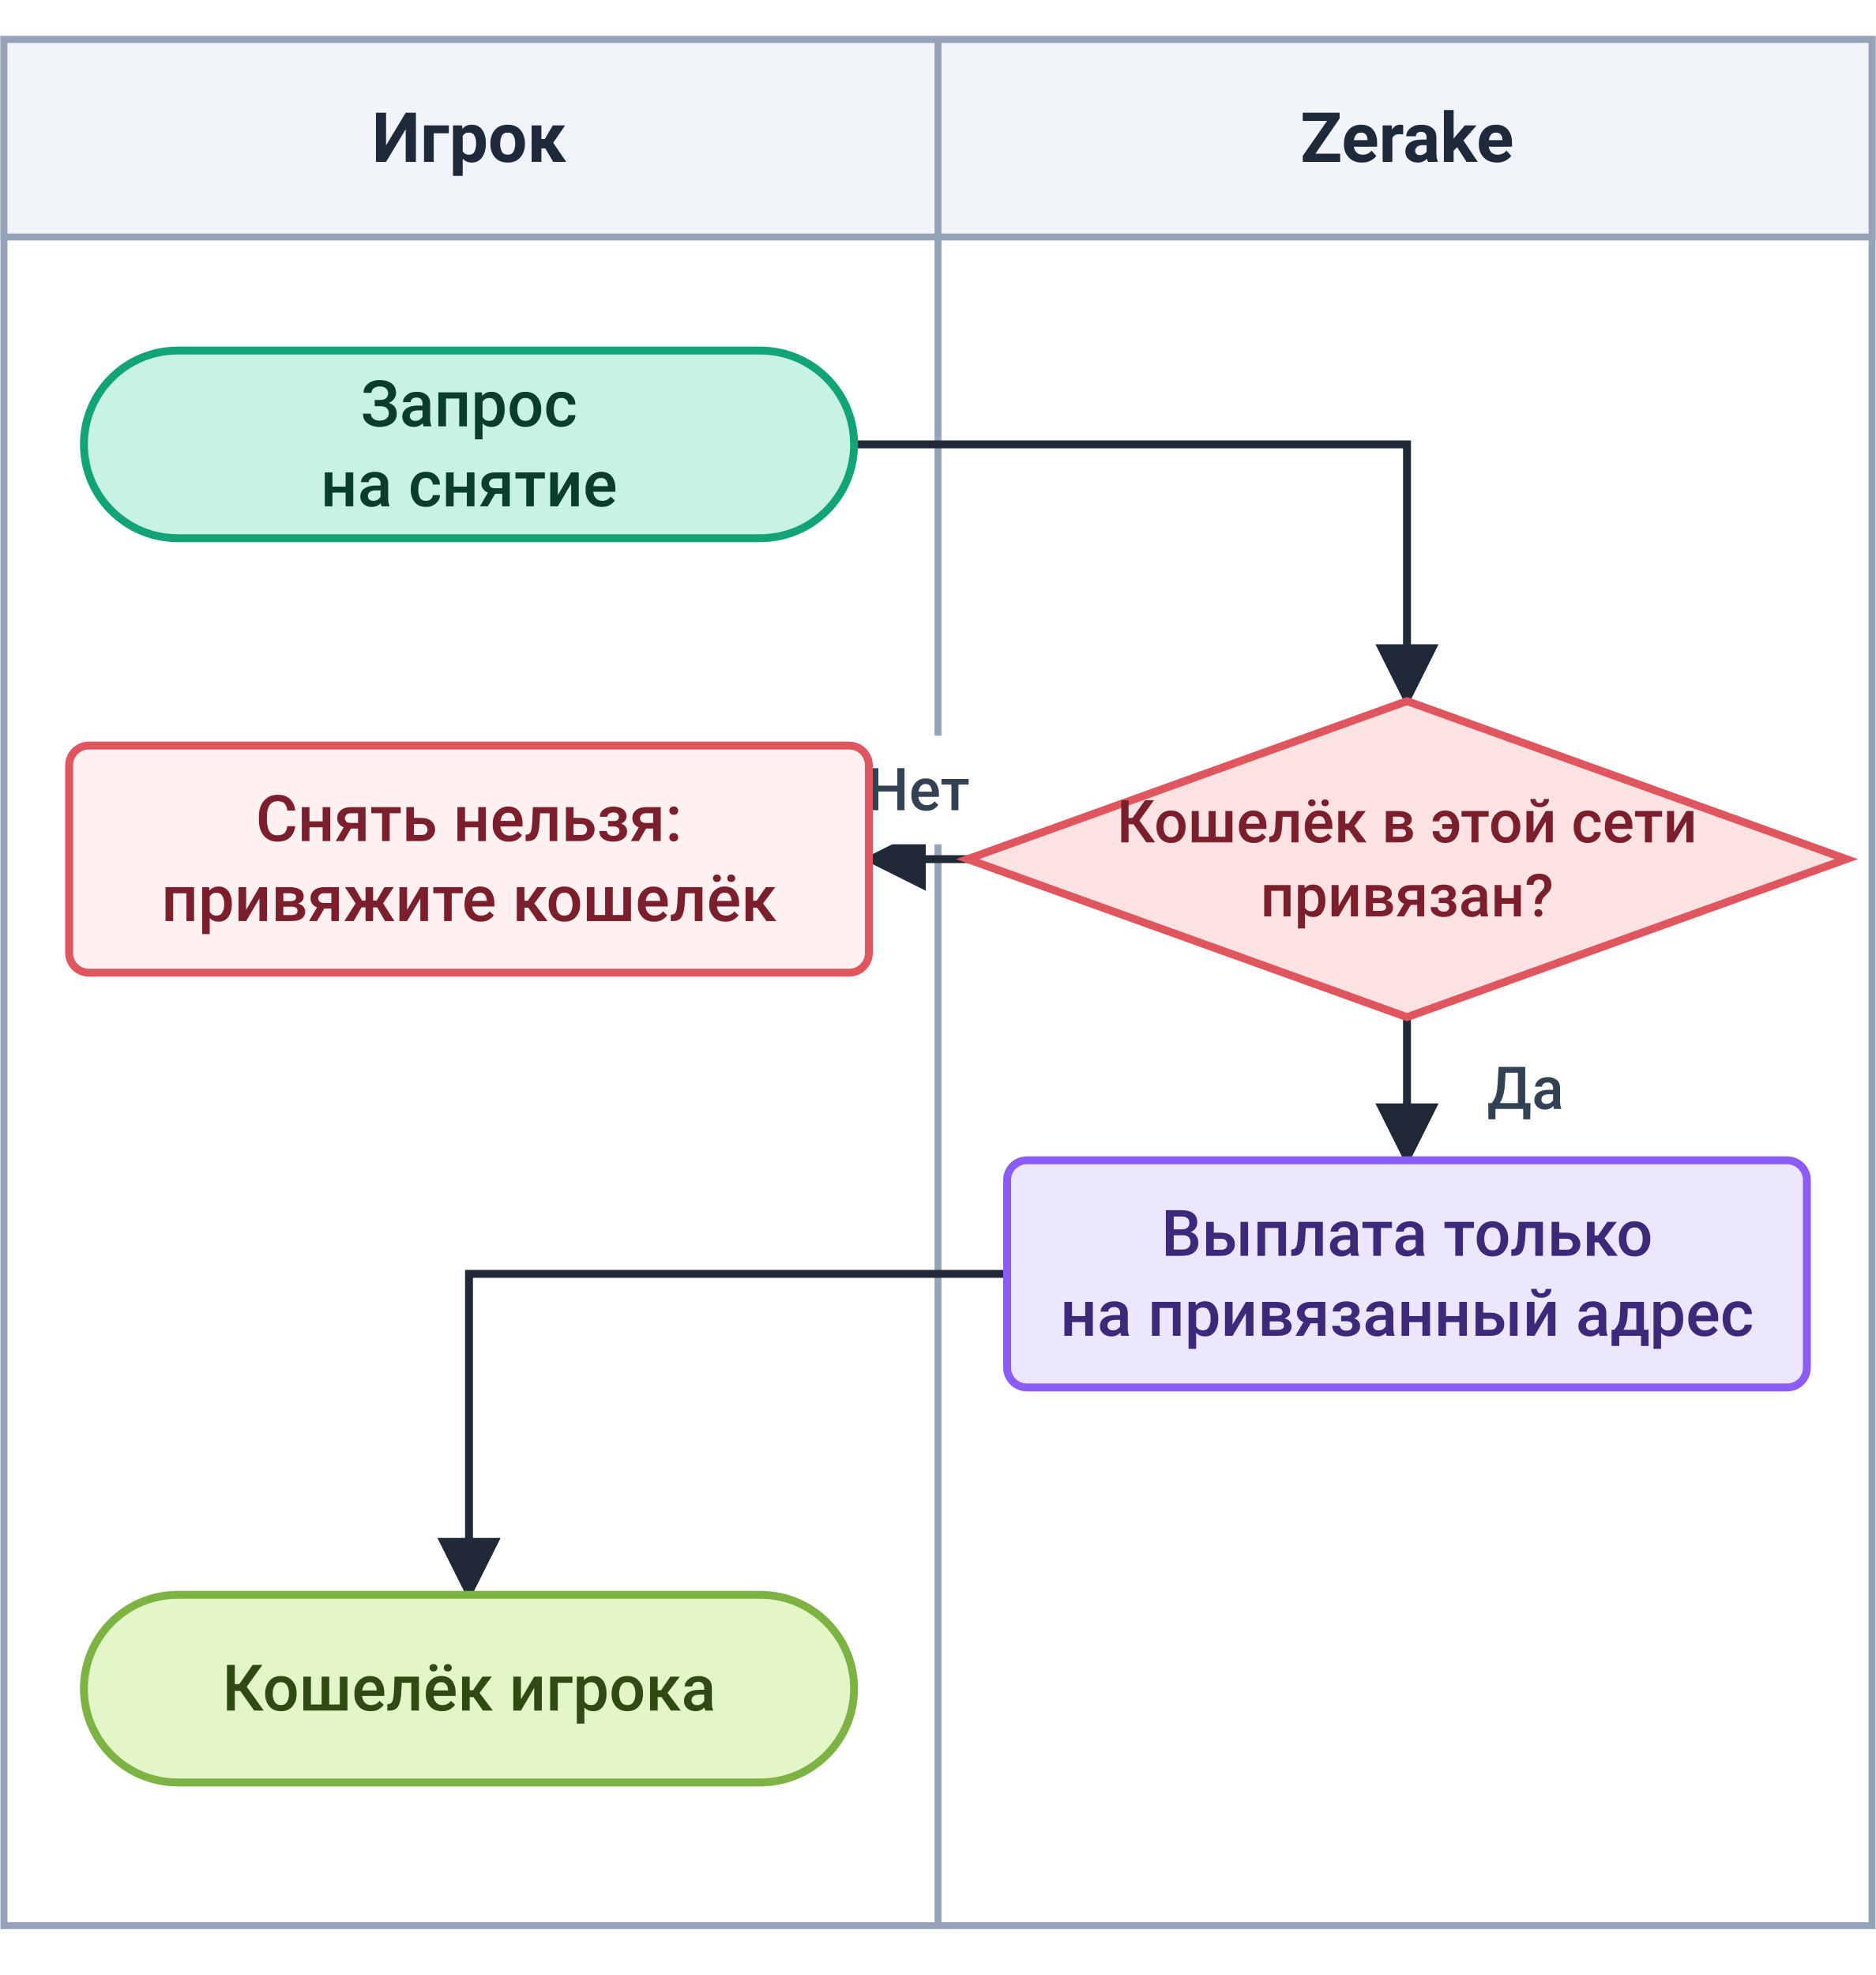
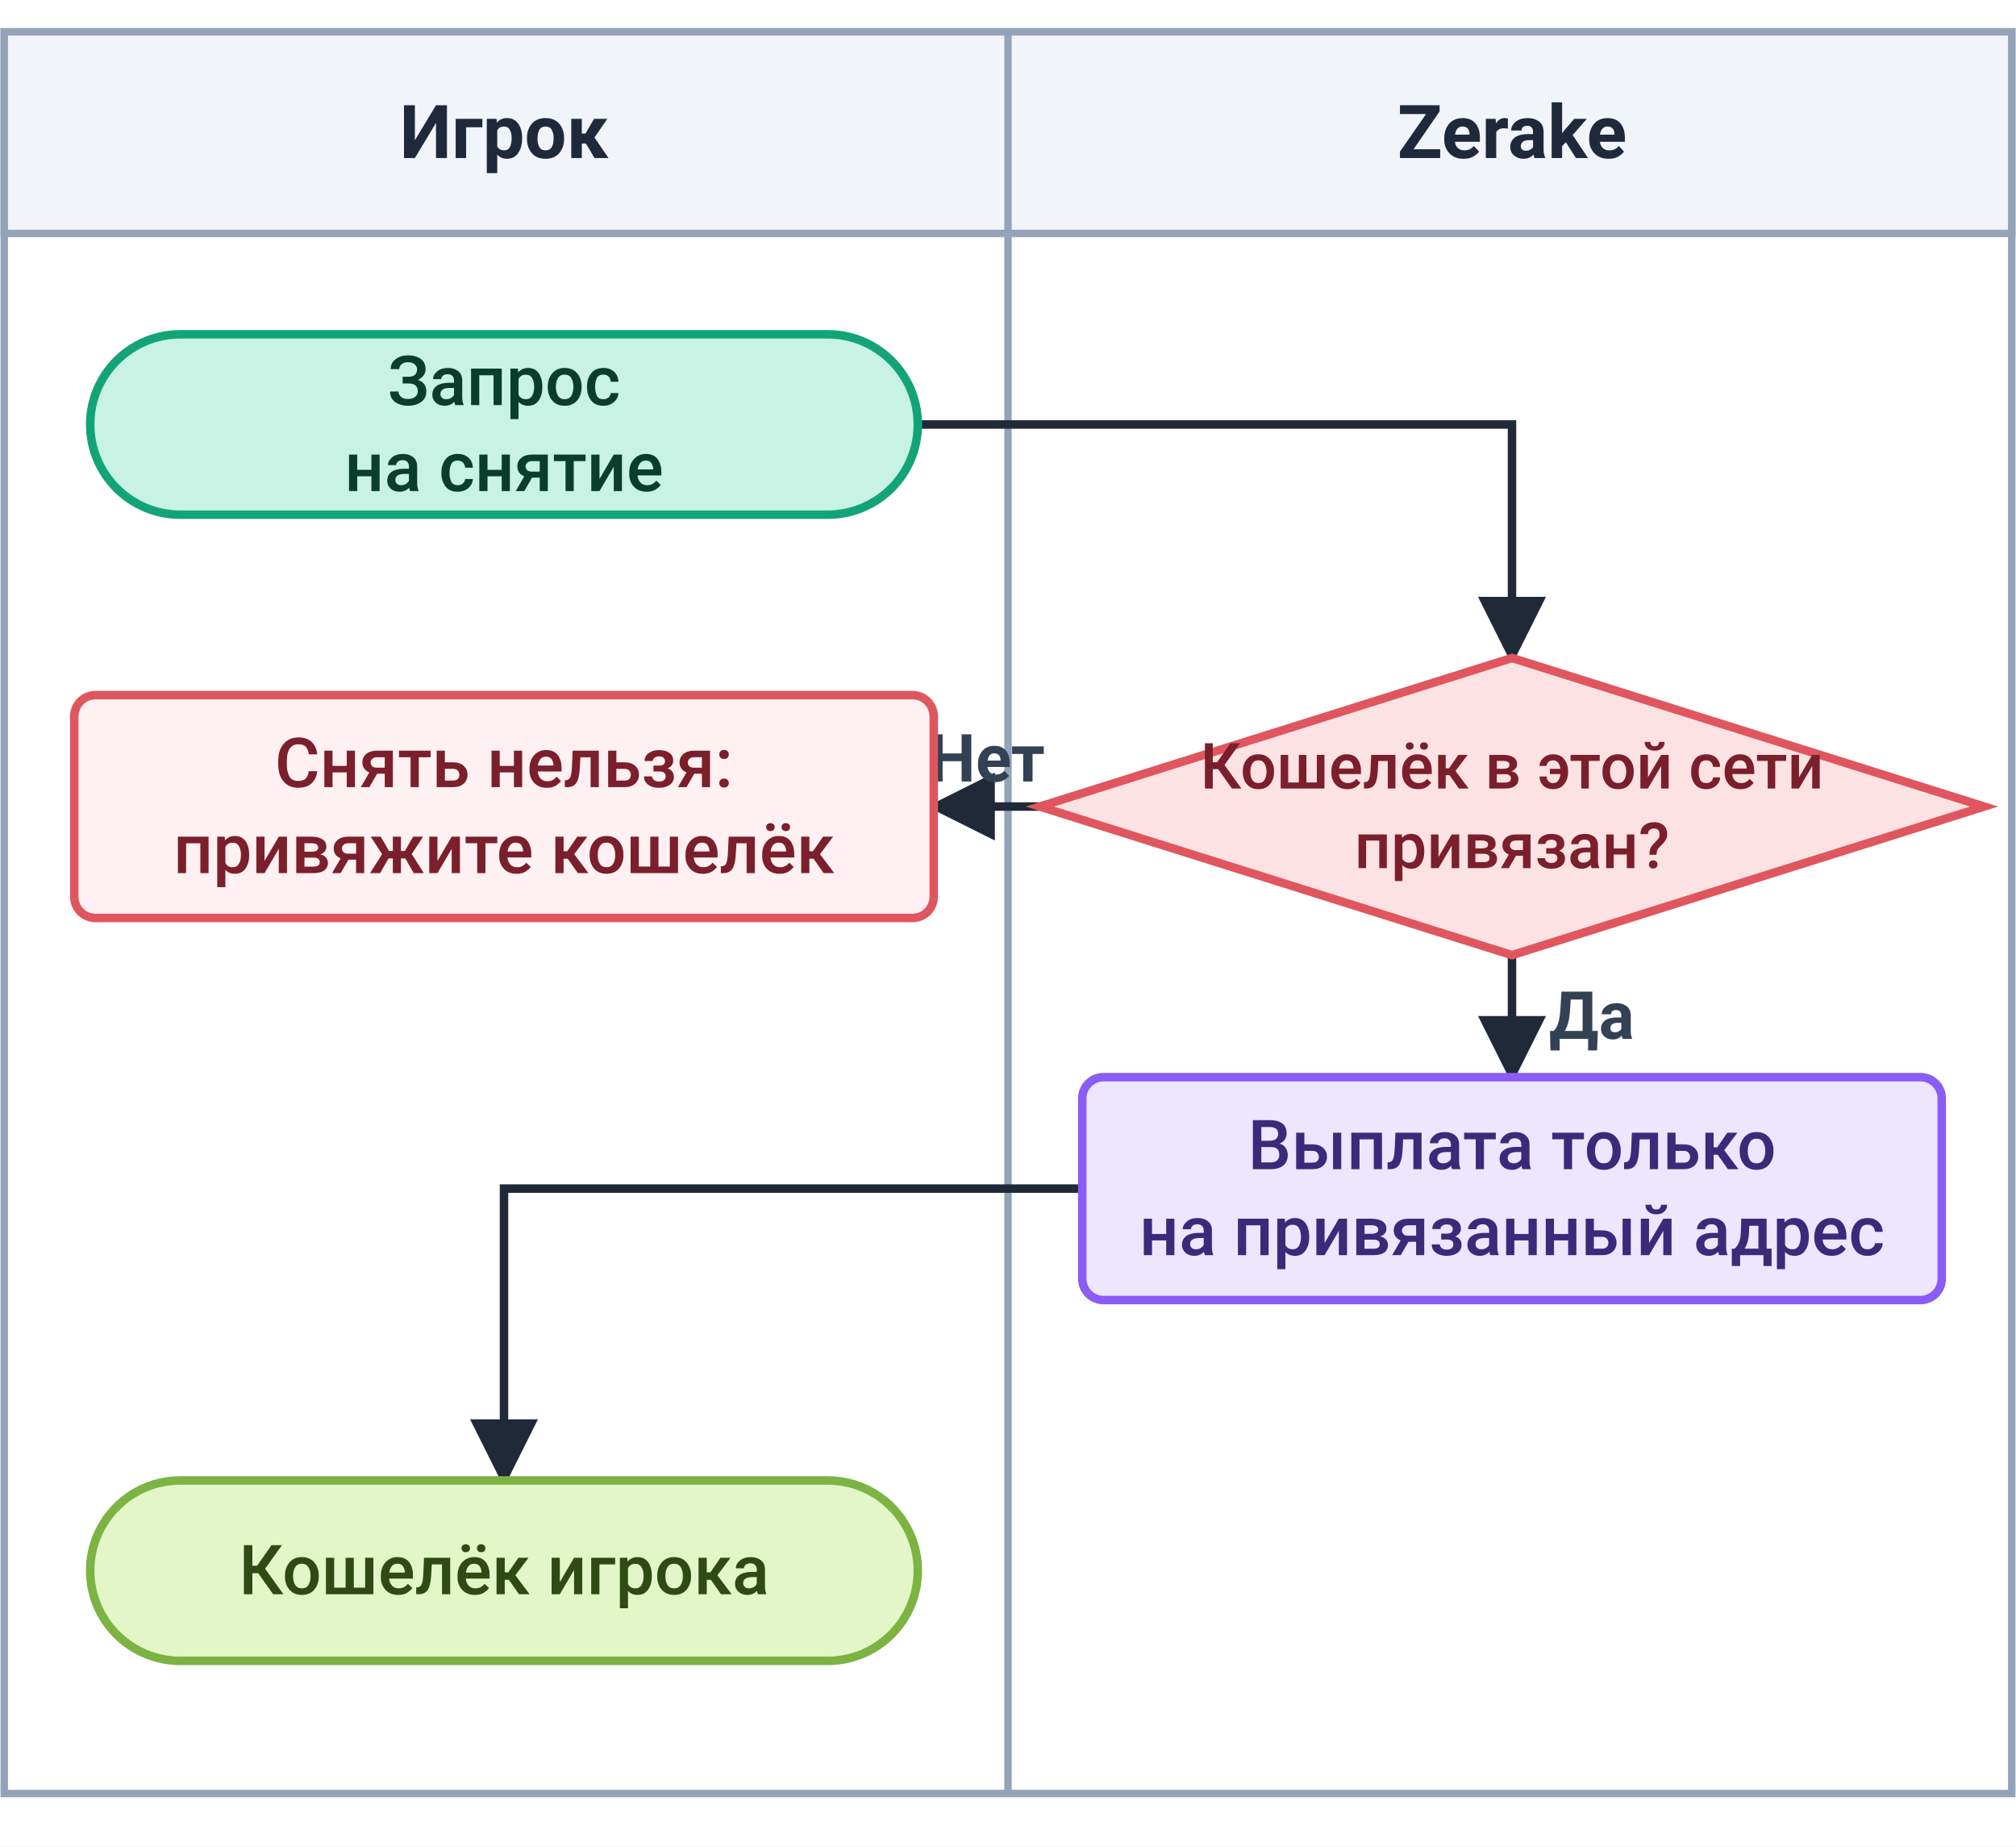
- <svg xmlns="http://www.w3.org/2000/svg" viewBox="0 0 380 400" width="380" height="400" font-family="Segoe UI, -apple-system, Roboto, Helvetica, Arial, sans-serif">
+ <svg xmlns="http://www.w3.org/2000/svg" viewBox="0 0 380 348" width="380" height="348" font-family="Segoe UI, -apple-system, Roboto, Helvetica, Arial, sans-serif">
  <defs>
    <marker id="arr" viewBox="0 0 10 10" refX="9" refY="5" markerWidth="8" markerHeight="8" orient="auto-start-reverse">
      <path d="M0,0 L10,5 L0,10 z" fill="#1f2937" />
    </marker>
  </defs>
-   <rect width="380" height="400" fill="#ffffff" />
-   <rect x="0.8" y="8" width="378.4" height="382" fill="#ffffff" stroke="#94a3b8" stroke-width="1.4" />
-   <rect x="0.8" y="8" width="378.4" height="40" fill="#f1f4f9" stroke="#94a3b8" stroke-width="1.4" />
-   <text x="95.0" y="28.0" text-anchor="middle" dominant-baseline="central" font-size="14" font-weight="600" fill="#1e293b">Игрок</text>
-   <line x1="190" y1="8" x2="190" y2="390" stroke="#94a3b8" stroke-width="1.4" />
-   <text x="285.0" y="28.0" text-anchor="middle" dominant-baseline="central" font-size="14" font-weight="600" fill="#1e293b">Zerake</text>
-   <path d="M173.0,90.0 L285.0,90.0 L285.0,142.0" fill="none" stroke="#1f2937" stroke-width="1.6" marker-end="url(#arr)" />
-   <path d="M196.0,174.0 L176.0,174.0" fill="none" stroke="#1f2937" stroke-width="1.6" marker-end="url(#arr)" />
-   <rect x="165.5" y="149.0" width="41" height="22" rx="4" fill="#ffffff" />
-   <text x="186.0" y="160.0" text-anchor="middle" dominant-baseline="central" font-size="12" font-weight="500" fill="#334155">Нет</text>
-   <path d="M285.0,206.0 L285.0,235.0" fill="none" stroke="#1f2937" stroke-width="1.6" marker-end="url(#arr)" />
-   <rect x="293.0" y="209.5" width="32" height="22" rx="4" fill="#ffffff" />
-   <text x="309.0" y="220.5" text-anchor="middle" dominant-baseline="central" font-size="12" font-weight="500" fill="#334155">Да</text>
-   <path d="M204.0,258.0 L95.0,258.0 L95.0,323.0" fill="none" stroke="#1f2937" stroke-width="1.6" marker-end="url(#arr)" />
-   <rect x="17.0" y="71.0" width="156" height="38" rx="19.0" fill="#c7f2e4" stroke="#12a477" stroke-width="1.6" />
-   <text x="95.0" y="81.9" text-anchor="middle" dominant-baseline="central" font-size="13" font-weight="500" fill="#0b3d2c">Запрос</text>
-   <text x="95.0" y="98.1" text-anchor="middle" dominant-baseline="central" font-size="13" font-weight="500" fill="#0b3d2c">на снятие</text>
-   <polygon points="285.0,142.0 374.0,174.0 285.0,206.0 196.0,174.0" fill="#fde2e4" stroke="#e0565f" stroke-width="1.6" />
-   <text x="285.0" y="166.5" text-anchor="middle" dominant-baseline="central" font-size="12" font-weight="500" fill="#7a1f2b">Кошелёк в этой сети</text>
-   <text x="285.0" y="181.5" text-anchor="middle" dominant-baseline="central" font-size="12" font-weight="500" fill="#7a1f2b">привязан?</text>
-   <rect x="14.0" y="151.0" width="162" height="46" rx="4" fill="#fff1f2" stroke="#e0565f" stroke-width="1.6" />
-   <text x="95.0" y="165.9" text-anchor="middle" dominant-baseline="central" font-size="13" font-weight="500" fill="#7a1f2b">Снять нельзя:</text>
-   <text x="95.0" y="182.1" text-anchor="middle" dominant-baseline="central" font-size="13" font-weight="500" fill="#7a1f2b">привяжите кошелёк</text>
-   <rect x="204.0" y="235.0" width="162" height="46" rx="4" fill="#ece6ff" stroke="#8b5cf6" stroke-width="1.6" />
-   <text x="285.0" y="249.9" text-anchor="middle" dominant-baseline="central" font-size="13" font-weight="500" fill="#3b2a7a">Выплата только</text>
-   <text x="285.0" y="266.1" text-anchor="middle" dominant-baseline="central" font-size="13" font-weight="500" fill="#3b2a7a">на привязанный адрес</text>
-   <rect x="17.0" y="323.0" width="156" height="38" rx="19.0" fill="#e3f6c8" stroke="#7cb342" stroke-width="1.6" />
-   <text x="95.0" y="342.0" text-anchor="middle" dominant-baseline="central" font-size="13" font-weight="500" fill="#2f4a12">Кошелёк игрока</text>
+   <rect width="380" height="348" fill="#ffffff" />
+   <rect x="0.8" y="6" width="378.4" height="332" fill="#ffffff" stroke="#94a3b8" stroke-width="1.4" />
+   <rect x="0.8" y="6" width="378.4" height="38" fill="#f1f4f9" stroke="#94a3b8" stroke-width="1.4" />
+   <text x="95.0" y="25.0" text-anchor="middle" dominant-baseline="central" font-size="14" font-weight="600" fill="#1e293b">Игрок</text>
+   <line x1="190" y1="6" x2="190" y2="338" stroke="#94a3b8" stroke-width="1.4" />
+   <text x="285.0" y="25.0" text-anchor="middle" dominant-baseline="central" font-size="14" font-weight="600" fill="#1e293b">Zerake</text>
+   <path d="M173.0,80.0 L285.0,80.0 L285.0,124.0" fill="none" stroke="#1f2937" stroke-width="1.6" marker-end="url(#arr)" />
+   <path d="M196.0,152.0 L176.0,152.0" fill="none" stroke="#1f2937" stroke-width="1.6" marker-end="url(#arr)" />
+   <text x="186.0" y="143.0" text-anchor="middle" dominant-baseline="central" font-size="12.5" font-weight="600" fill="#334155">Нет</text>
+   <path d="M285.0,180.0 L285.0,203.0" fill="none" stroke="#1f2937" stroke-width="1.6" marker-end="url(#arr)" />
+   <text x="292.0" y="191.5" text-anchor="start" dominant-baseline="central" font-size="12.5" font-weight="600" fill="#334155">Да</text>
+   <path d="M204.0,224.0 L95.0,224.0 L95.0,279.0" fill="none" stroke="#1f2937" stroke-width="1.6" marker-end="url(#arr)" />
+   <rect x="17.0" y="63.0" width="156" height="34" rx="17.0" fill="#c7f2e4" stroke="#12a477" stroke-width="1.6" />
+   <text x="95.0" y="71.9" text-anchor="middle" dominant-baseline="central" font-size="13" font-weight="500" fill="#0b3d2c">Запрос</text>
+   <text x="95.0" y="88.1" text-anchor="middle" dominant-baseline="central" font-size="13" font-weight="500" fill="#0b3d2c">на снятие</text>
+   <polygon points="285.0,124.0 374.0,152.0 285.0,180.0 196.0,152.0" fill="#fde2e4" stroke="#e0565f" stroke-width="1.6" />
+   <text x="285.0" y="144.5" text-anchor="middle" dominant-baseline="central" font-size="12" font-weight="500" fill="#7a1f2b">Кошелёк в этой сети</text>
+   <text x="285.0" y="159.5" text-anchor="middle" dominant-baseline="central" font-size="12" font-weight="500" fill="#7a1f2b">привязан?</text>
+   <rect x="14.0" y="131.0" width="162" height="42" rx="4" fill="#fff1f2" stroke="#e0565f" stroke-width="1.6" />
+   <text x="95.0" y="143.9" text-anchor="middle" dominant-baseline="central" font-size="13" font-weight="500" fill="#7a1f2b">Снять нельзя:</text>
+   <text x="95.0" y="160.1" text-anchor="middle" dominant-baseline="central" font-size="13" font-weight="500" fill="#7a1f2b">привяжите кошелёк</text>
+   <rect x="204.0" y="203.0" width="162" height="42" rx="4" fill="#ece6ff" stroke="#8b5cf6" stroke-width="1.6" />
+   <text x="285.0" y="215.9" text-anchor="middle" dominant-baseline="central" font-size="13" font-weight="500" fill="#3b2a7a">Выплата только</text>
+   <text x="285.0" y="232.1" text-anchor="middle" dominant-baseline="central" font-size="13" font-weight="500" fill="#3b2a7a">на привязанный адрес</text>
+   <rect x="17.0" y="279.0" width="156" height="34" rx="17.0" fill="#e3f6c8" stroke="#7cb342" stroke-width="1.6" />
+   <text x="95.0" y="296.0" text-anchor="middle" dominant-baseline="central" font-size="13" font-weight="500" fill="#2f4a12">Кошелёк игрока</text>
</svg>
